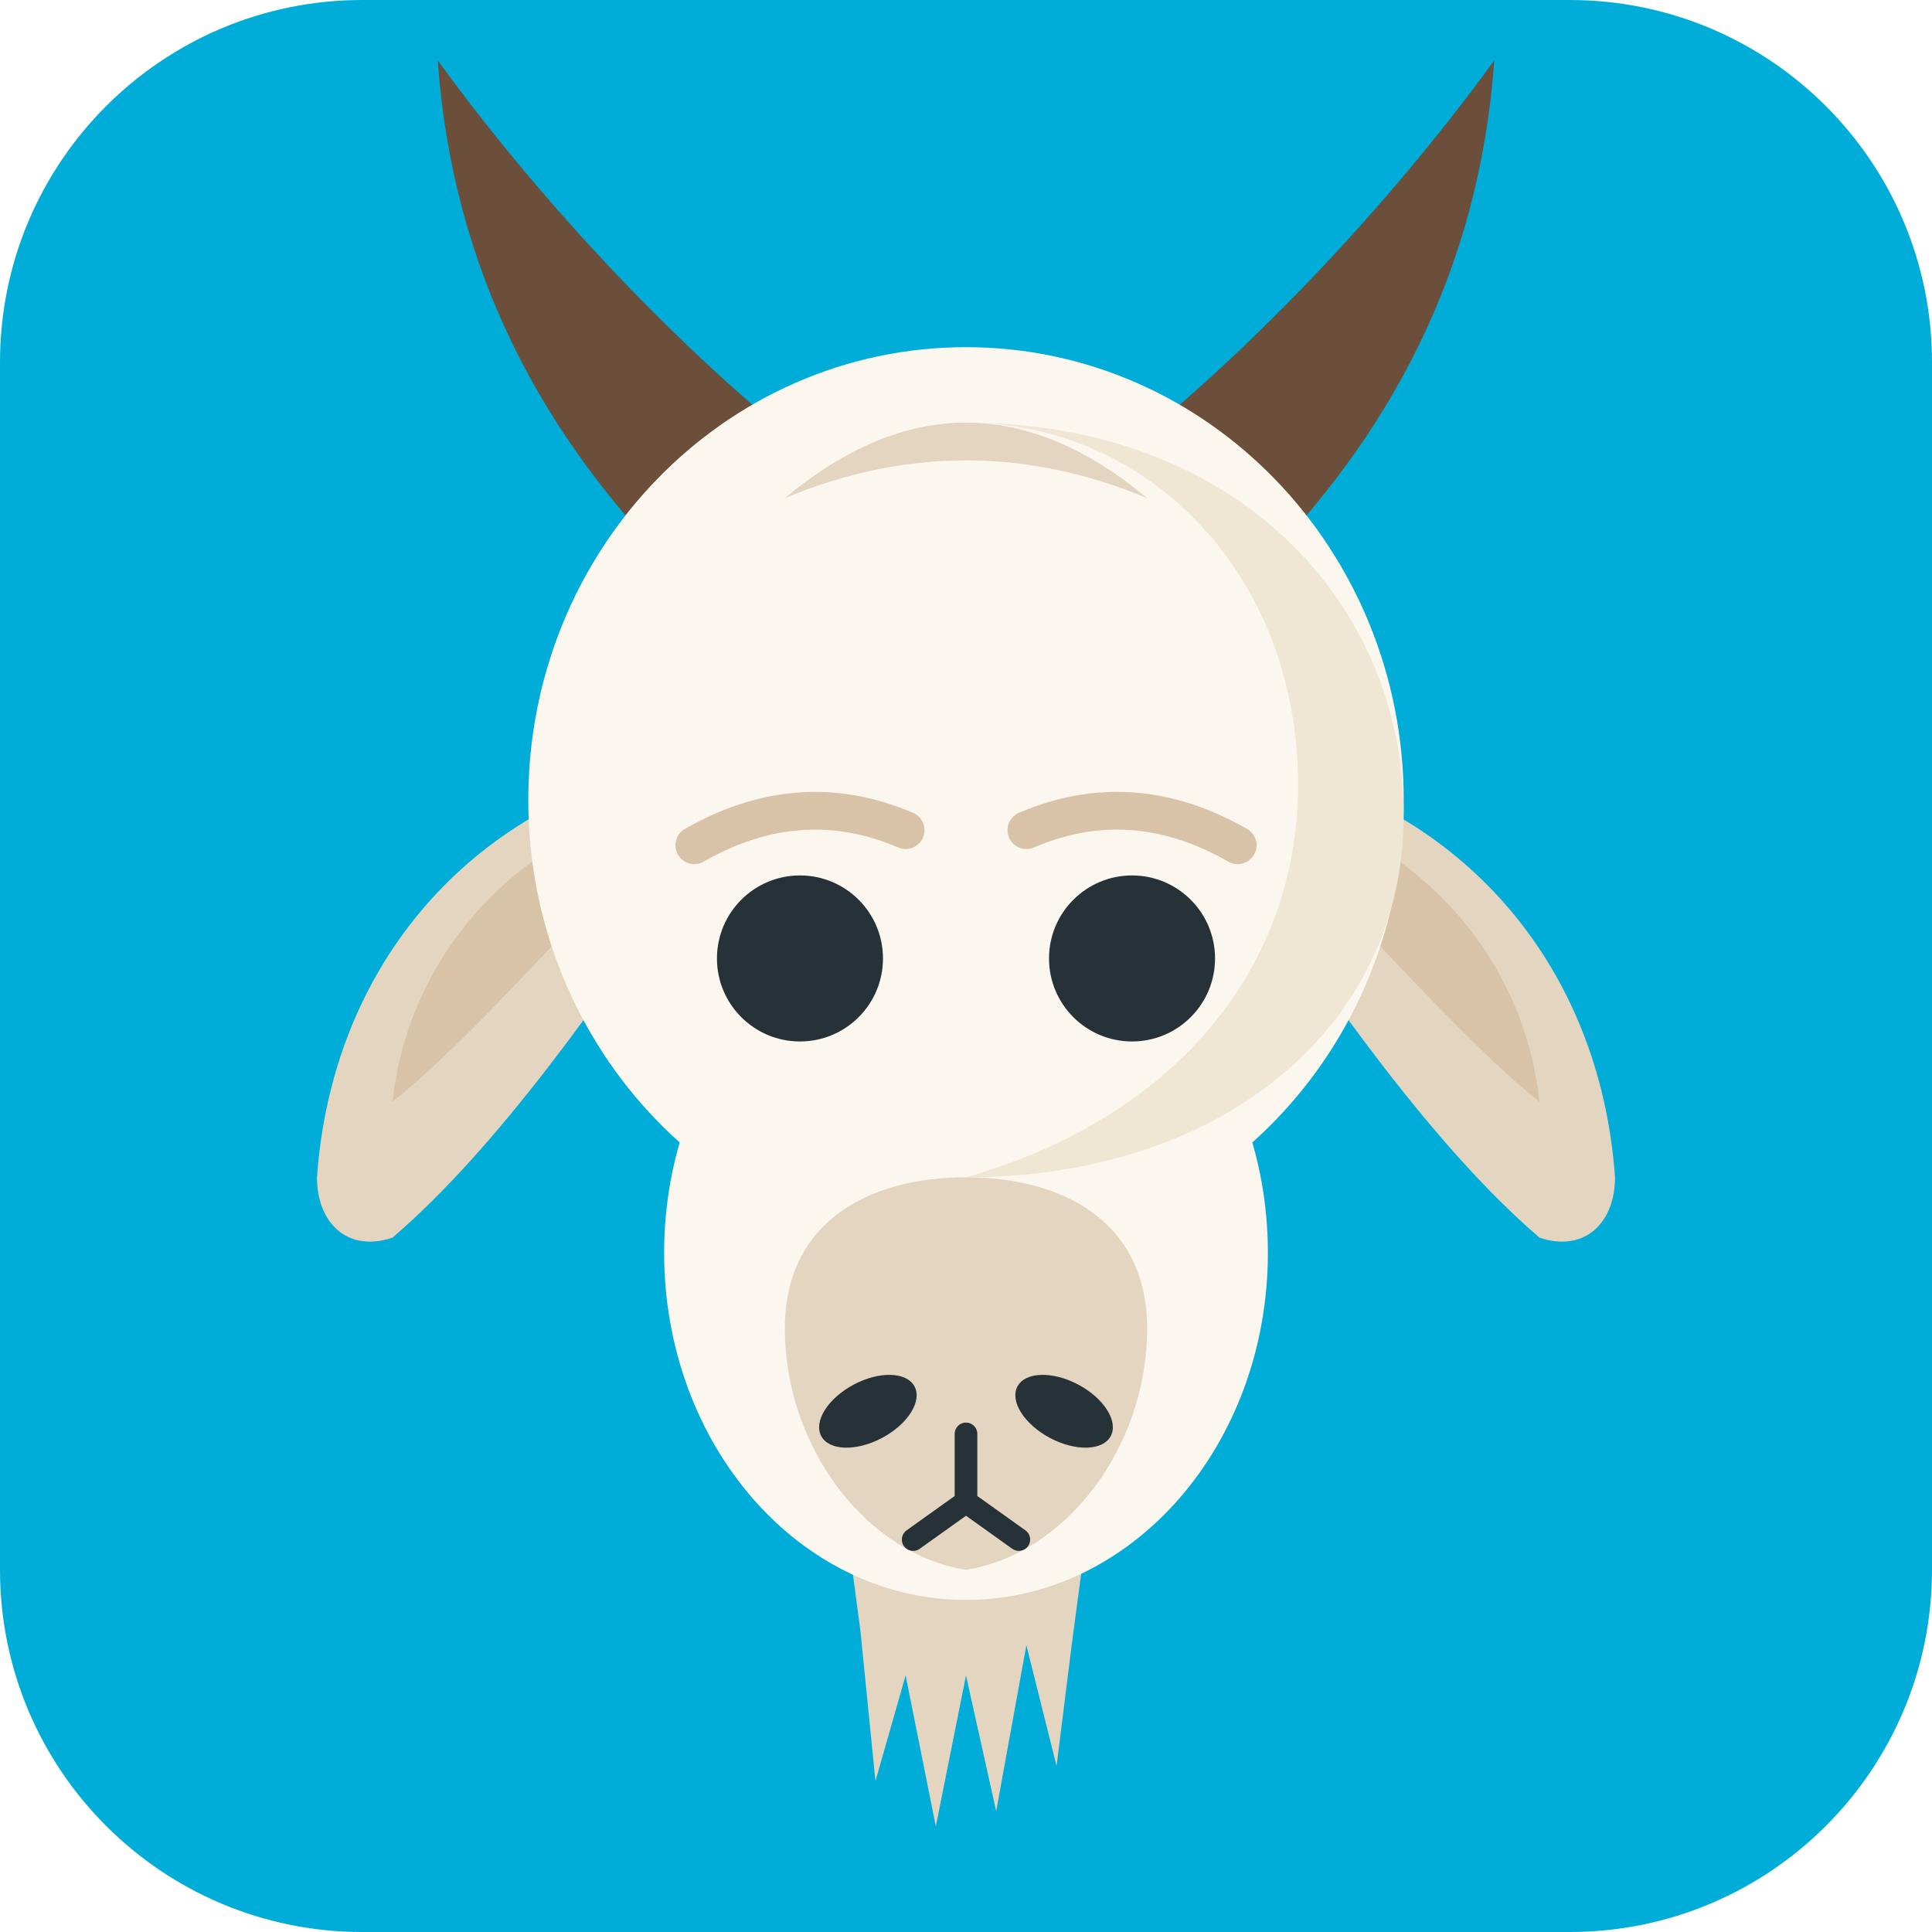
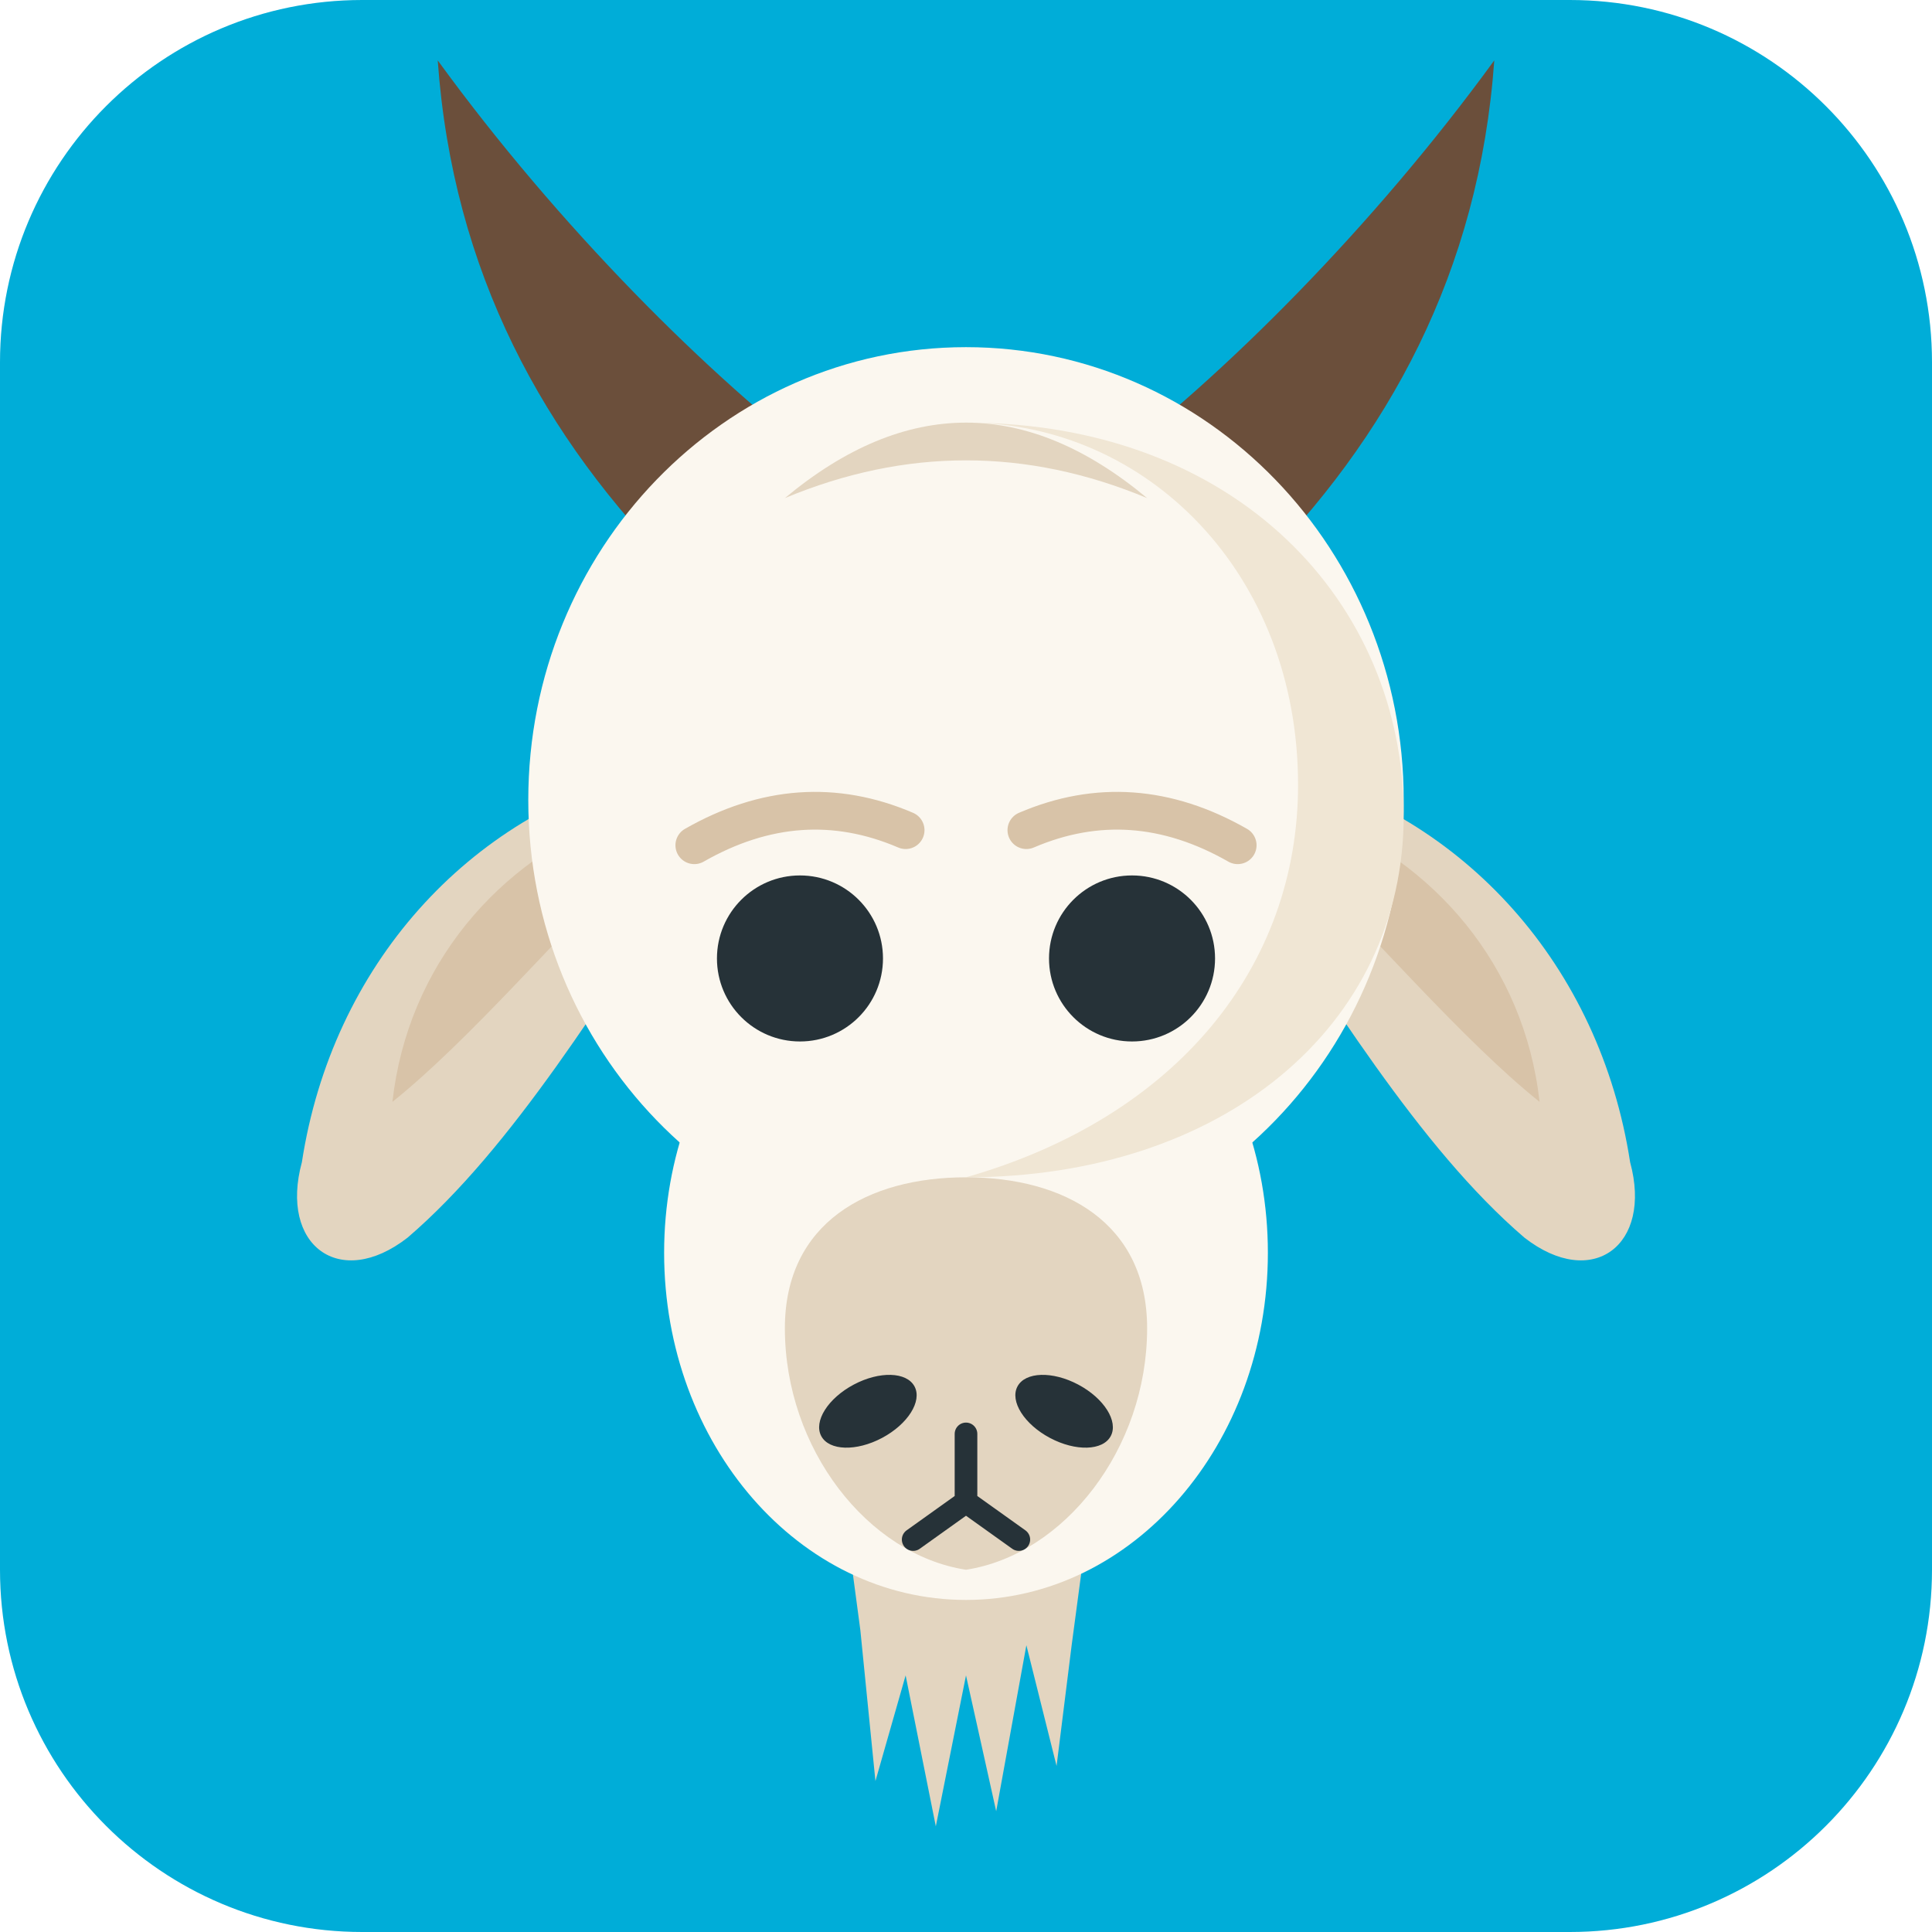
<svg xmlns="http://www.w3.org/2000/svg" viewBox="0 0 256 256">
  <rect width="256" height="256" rx="48" fill="#00ADD8" />
  <path d="M90 76 C72 58 60 36 58 8 C74 30 94 50 110 62 Z" fill="#6B4F3B" />
  <path d="M166 76 C184 58 196 36 198 8 C182 30 162 50 146 62 Z" fill="#6B4F3B" />
  <path d="M112 201 Q128 206 144 203 L142 218 L140 234 L136 218 L132 240 L128 222 L124 242 L120 222 L116 236 L114 216 Z" fill="#E3D5C0" />
-   <path d="M86 102 C62 108 44 128 42 156 C42 162 46 166 52 164 C66 152 80 132 92 114 Z" fill="#E3D5C0" />
-   <path d="M170 102 C194 108 212 128 214 156 C214 162 210 166 204 164 C190 152 176 132 164 114 Z" fill="#E3D5C0" />
+   <path d="M86 102 C62 108 44 128 40 154 C37 165 45 171 54 164 C68 152 80 132 92 114 Z" fill="#E3D5C0" />
+   <path d="M170 102 C194 108 212 128 216 154 C219 165 211 171 202 164 C188 152 176 132 164 114 Z" fill="#E3D5C0" />
  <path d="M82 108 C66 114 54 128 52 146 C62 138 74 124 86 112 Z" fill="#D8C3A8" />
  <path d="M174 108 C190 114 202 128 204 146 C194 138 182 124 170 112 Z" fill="#D8C3A8" />
  <ellipse cx="128" cy="106" rx="58" ry="60" fill="#FBF7EF" />
  <ellipse cx="128" cy="166" rx="40" ry="46" fill="#FBF7EF" />
  <path d="M128 56 C164 56 186 80 186 108 C186 136 162 156 128 156 C156 148 172 128 172 104 C172 76 152 56 128 56 Z" fill="#F0E6D4" />
  <path d="M104 66 Q128 46 152 66 Q128 56 104 66 Z" fill="#E3D5C0" />
  <path d="M92 112 Q106 104 120 110" stroke="#D8C3A8" stroke-width="5" fill="none" stroke-linecap="round" />
  <path d="M136 110 Q150 104 164 112" stroke="#D8C3A8" stroke-width="5" fill="none" stroke-linecap="round" />
  <circle cx="106" cy="127" r="11" fill="#263238" />
  <circle cx="150" cy="127" r="11" fill="#263238" />
  <path d="M104 176 C104 162 115 156 128 156 C141 156 152 162 152 176 C152 192 141 206 128 208 C115 206 104 192 104 176 Z" fill="#E3D5C0" />
  <ellipse cx="115" cy="187" rx="7" ry="4" transform="rotate(-28 115 187)" fill="#263238" />
  <ellipse cx="141" cy="187" rx="7" ry="4" transform="rotate(28 141 187)" fill="#263238" />
  <path d="M128 190 L128 199 L121 204 M128 199 L135 204" stroke="#263238" stroke-width="3" fill="none" stroke-linecap="round" />
</svg>
